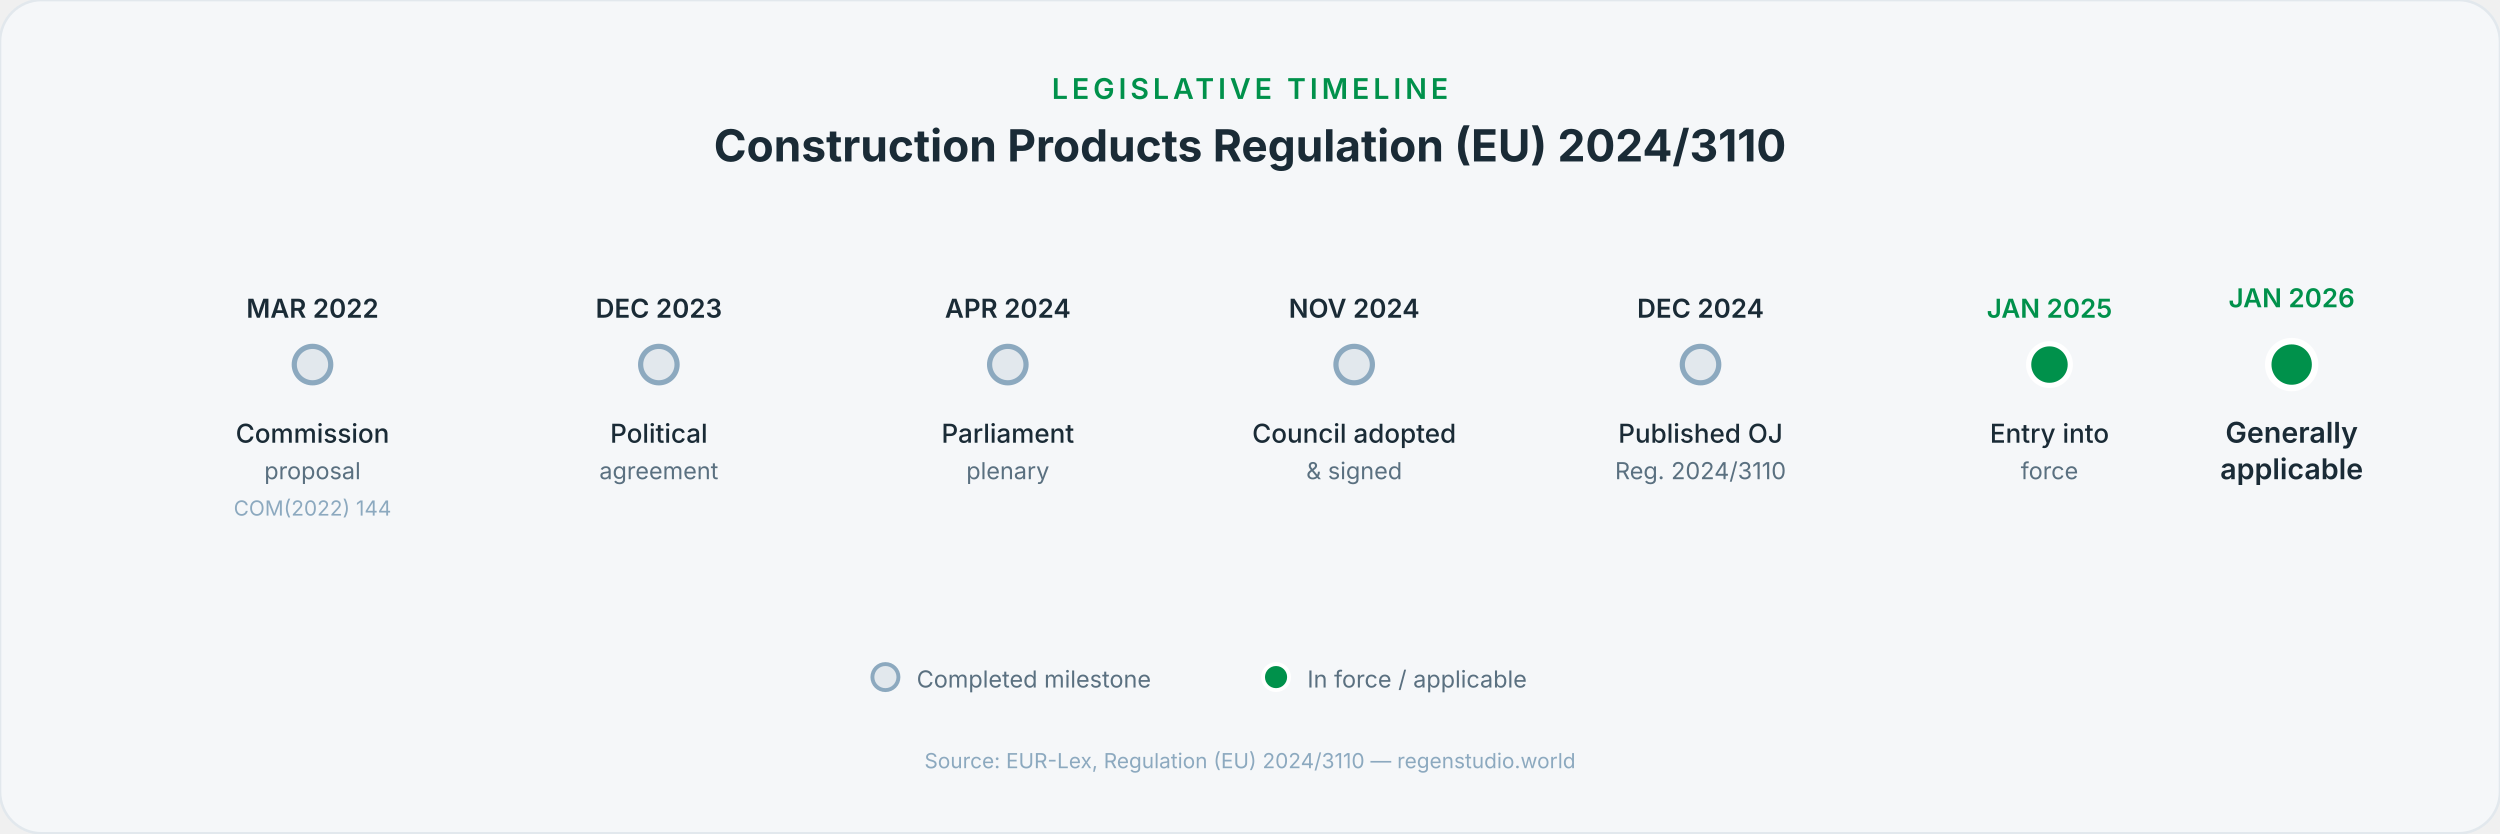
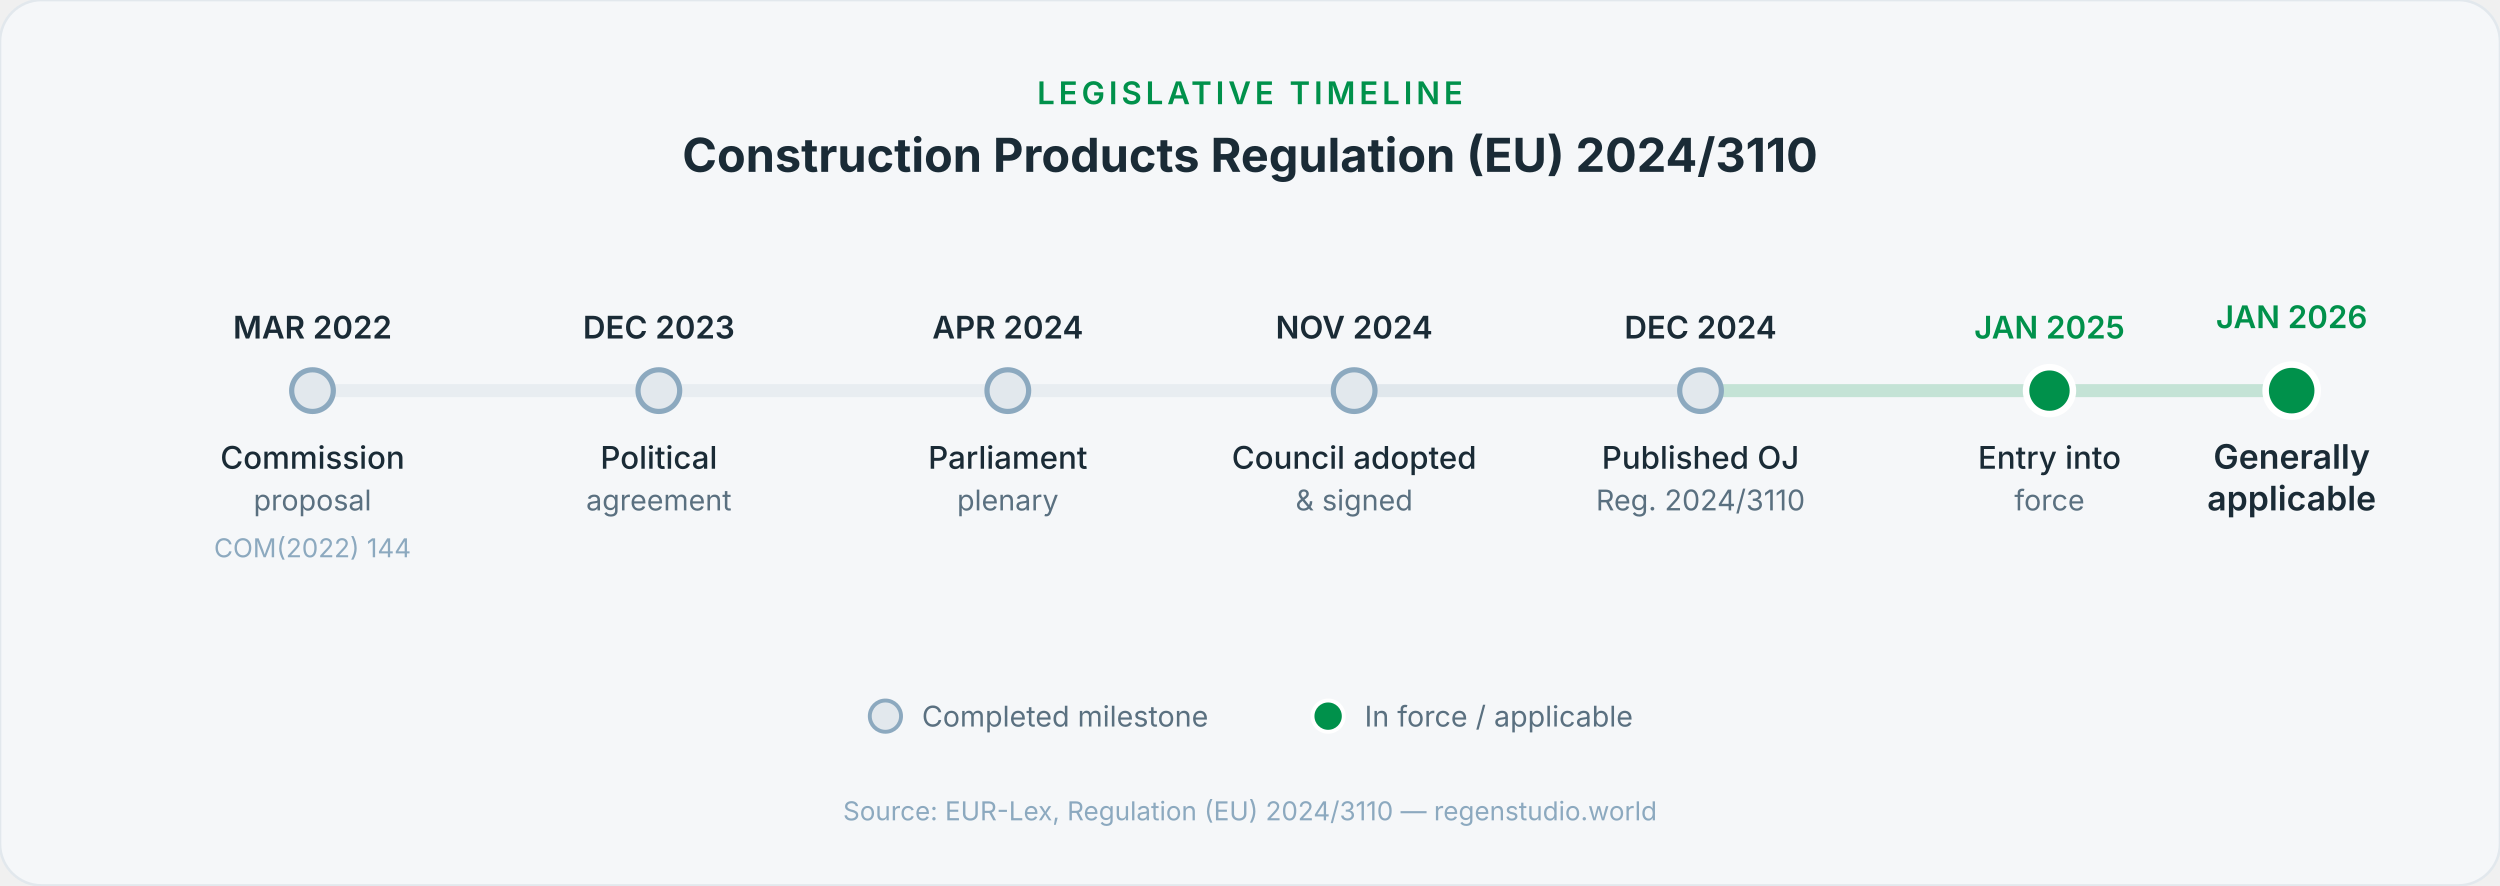
- <svg xmlns="http://www.w3.org/2000/svg" viewBox="0 0 960 320" font-family="'Inter', 'Segoe UI', system-ui, sans-serif">
+ <svg xmlns="http://www.w3.org/2000/svg" viewBox="0 0 960 340" font-family="'Inter', 'Segoe UI', system-ui, sans-serif">
  <defs>
    <linearGradient id="line-grad" x1="0" y1="0" x2="1" y2="0">
      <stop offset="0%" stop-color="#C8D6DE" />
      <stop offset="100%" stop-color="#00914B" />
    </linearGradient>
  </defs>
-   <rect width="960" height="320" rx="16" fill="#F5F7F9" stroke="#E2E8ED" stroke-width="1" />
-   <text x="480" y="38" text-anchor="middle" fill="#00914B" font-size="11" font-weight="600" letter-spacing="1.5">LEGISLATIVE TIMELINE</text>
-   <text x="480" y="62" text-anchor="middle" fill="#1A2B36" font-size="17" font-weight="700">Construction Products Regulation (EU) 2024/3110</text>
-   <line x1="80" y1="140" x2="880" y2="140" stroke="url(#line-grad)" stroke-width="3" stroke-linecap="round" />
-   <circle cx="120" cy="140" r="7" fill="#E2E8ED" stroke="#8CA9BF" stroke-width="2" />
-   <text x="120" y="122" text-anchor="middle" fill="#1A2B36" font-size="10" font-weight="600">MAR 2022</text>
-   <text x="120" y="170" text-anchor="middle" fill="#1A2B36" font-size="10" font-weight="500">Commission</text>
-   <text x="120" y="184" text-anchor="middle" fill="#5A7080" font-size="9">proposal</text>
-   <text x="120" y="198" text-anchor="middle" fill="#8CA9BF" font-size="8">COM(2022) 144</text>
-   <circle cx="253" cy="140" r="7" fill="#E2E8ED" stroke="#8CA9BF" stroke-width="2" />
-   <text x="253" y="122" text-anchor="middle" fill="#1A2B36" font-size="10" font-weight="600">DEC 2023</text>
-   <text x="253" y="170" text-anchor="middle" fill="#1A2B36" font-size="10" font-weight="500">Political</text>
-   <text x="253" y="184" text-anchor="middle" fill="#5A7080" font-size="9">agreement</text>
-   <circle cx="387" cy="140" r="7" fill="#E2E8ED" stroke="#8CA9BF" stroke-width="2" />
-   <text x="387" y="122" text-anchor="middle" fill="#1A2B36" font-size="10" font-weight="600">APR 2024</text>
-   <text x="387" y="170" text-anchor="middle" fill="#1A2B36" font-size="10" font-weight="500">Parliament</text>
-   <text x="387" y="184" text-anchor="middle" fill="#5A7080" font-size="9">plenary</text>
-   <circle cx="520" cy="140" r="7" fill="#E2E8ED" stroke="#8CA9BF" stroke-width="2" />
-   <text x="520" y="122" text-anchor="middle" fill="#1A2B36" font-size="10" font-weight="600">NOV 2024</text>
-   <text x="520" y="170" text-anchor="middle" fill="#1A2B36" font-size="10" font-weight="500">Council adopted</text>
-   <text x="520" y="184" text-anchor="middle" fill="#5A7080" font-size="9">&amp; signed</text>
-   <circle cx="653" cy="140" r="7" fill="#E2E8ED" stroke="#8CA9BF" stroke-width="2" />
-   <text x="653" y="122" text-anchor="middle" fill="#1A2B36" font-size="10" font-weight="600">DEC 2024</text>
-   <text x="653" y="170" text-anchor="middle" fill="#1A2B36" font-size="10" font-weight="500">Published OJ</text>
-   <text x="653" y="184" text-anchor="middle" fill="#5A7080" font-size="9">Reg. 2024/3110</text>
-   <circle cx="787" cy="140" r="8" fill="#00914B" stroke="#FFFFFF" stroke-width="2" />
-   <text x="787" y="122" text-anchor="middle" fill="#00914B" font-size="10" font-weight="600">JAN 2025</text>
-   <text x="787" y="170" text-anchor="middle" fill="#1A2B36" font-size="10" font-weight="500">Entry into</text>
-   <text x="787" y="184" text-anchor="middle" fill="#5A7080" font-size="9">force</text>
-   <circle cx="880" cy="140" r="9" fill="#00914B" stroke="#FFFFFF" stroke-width="2.5" />
-   <text x="880" y="118" text-anchor="middle" fill="#00914B" font-size="10" font-weight="600">JAN 2026</text>
-   <text x="880" y="170" text-anchor="middle" fill="#1A2B36" font-size="11" font-weight="600">Generally</text>
-   <text x="880" y="184" text-anchor="middle" fill="#1A2B36" font-size="11" font-weight="600">applicable</text>
-   <circle cx="340" cy="260" r="5" fill="#E2E8ED" stroke="#8CA9BF" stroke-width="1.5" />
-   <text x="352" y="264" fill="#5A7080" font-size="9">Completed milestone</text>
-   <circle cx="490" cy="260" r="5" fill="#00914B" stroke="#FFFFFF" stroke-width="1.5" />
-   <text x="502" y="264" fill="#5A7080" font-size="9">In force / applicable</text>
-   <text x="480" y="295" text-anchor="middle" fill="#8CA9BF" font-size="8">Source: EUR-Lex, Regulation (EU) 2024/3110 — regenstudio.world</text>
+   <rect width="960" height="340" rx="16" fill="#F5F7F9" stroke="#E2E8ED" stroke-width="1" />
+   <text x="480" y="40" text-anchor="middle" fill="#00914B" font-size="12" font-weight="600" letter-spacing="1.5">LEGISLATIVE TIMELINE</text>
+   <text x="480" y="66" text-anchor="middle" fill="#1A2B36" font-size="18" font-weight="700">Construction Products Regulation (EU) 2024/3110</text>
+   <line x1="80" y1="150" x2="880" y2="150" stroke="url(#line-grad)" stroke-width="3" stroke-linecap="round" />
+   <line x1="120" y1="150" x2="253" y2="150" stroke="#C8D6DE" stroke-width="5" opacity="0.3" />
+   <line x1="253" y1="150" x2="387" y2="150" stroke="#C8D6DE" stroke-width="5" opacity="0.3" />
+   <line x1="387" y1="150" x2="520" y2="150" stroke="#C8D6DE" stroke-width="5" opacity="0.3" />
+   <line x1="520" y1="150" x2="653" y2="150" stroke="#B0C4CE" stroke-width="5" opacity="0.3" />
+   <line x1="653" y1="150" x2="787" y2="150" stroke="#00914B" stroke-width="5" opacity="0.2" />
+   <line x1="787" y1="150" x2="880" y2="150" stroke="#00914B" stroke-width="5" opacity="0.2" />
+   <circle cx="120" cy="150" r="8" fill="#E2E8ED" stroke="#8CA9BF" stroke-width="2" />
+   <text x="120" y="130" text-anchor="middle" fill="#1A2B36" font-size="12" font-weight="600">MAR 2022</text>
+   <text x="120" y="180" text-anchor="middle" fill="#1A2B36" font-size="12" font-weight="500">Commission</text>
+   <text x="120" y="196" text-anchor="middle" fill="#5A7080" font-size="11">proposal</text>
+   <text x="120" y="214" text-anchor="middle" fill="#8CA9BF" font-size="10">COM(2022) 144</text>
+   <circle cx="253" cy="150" r="8" fill="#E2E8ED" stroke="#8CA9BF" stroke-width="2" />
+   <text x="253" y="130" text-anchor="middle" fill="#1A2B36" font-size="12" font-weight="600">DEC 2023</text>
+   <text x="253" y="180" text-anchor="middle" fill="#1A2B36" font-size="12" font-weight="500">Political</text>
+   <text x="253" y="196" text-anchor="middle" fill="#5A7080" font-size="11">agreement</text>
+   <circle cx="387" cy="150" r="8" fill="#E2E8ED" stroke="#8CA9BF" stroke-width="2" />
+   <text x="387" y="130" text-anchor="middle" fill="#1A2B36" font-size="12" font-weight="600">APR 2024</text>
+   <text x="387" y="180" text-anchor="middle" fill="#1A2B36" font-size="12" font-weight="500">Parliament</text>
+   <text x="387" y="196" text-anchor="middle" fill="#5A7080" font-size="11">plenary</text>
+   <circle cx="520" cy="150" r="8" fill="#E2E8ED" stroke="#8CA9BF" stroke-width="2" />
+   <text x="520" y="130" text-anchor="middle" fill="#1A2B36" font-size="12" font-weight="600">NOV 2024</text>
+   <text x="520" y="180" text-anchor="middle" fill="#1A2B36" font-size="12" font-weight="500">Council adopted</text>
+   <text x="520" y="196" text-anchor="middle" fill="#5A7080" font-size="11">&amp; signed</text>
+   <circle cx="653" cy="150" r="8" fill="#E2E8ED" stroke="#8CA9BF" stroke-width="2" />
+   <text x="653" y="130" text-anchor="middle" fill="#1A2B36" font-size="12" font-weight="600">DEC 2024</text>
+   <text x="653" y="180" text-anchor="middle" fill="#1A2B36" font-size="12" font-weight="500">Published OJ</text>
+   <text x="653" y="196" text-anchor="middle" fill="#5A7080" font-size="11">Reg. 2024/3110</text>
+   <circle cx="787" cy="150" r="9" fill="#00914B" stroke="#FFFFFF" stroke-width="2.5" />
+   <text x="787" y="130" text-anchor="middle" fill="#00914B" font-size="12" font-weight="600">JAN 2025</text>
+   <text x="787" y="180" text-anchor="middle" fill="#1A2B36" font-size="12" font-weight="500">Entry into</text>
+   <text x="787" y="196" text-anchor="middle" fill="#5A7080" font-size="11">force</text>
+   <circle cx="880" cy="150" r="10" fill="#00914B" stroke="#FFFFFF" stroke-width="2.5" />
+   <text x="880" y="126" text-anchor="middle" fill="#00914B" font-size="12" font-weight="600">JAN 2026</text>
+   <text x="880" y="180" text-anchor="middle" fill="#1A2B36" font-size="13" font-weight="600">Generally</text>
+   <text x="880" y="196" text-anchor="middle" fill="#1A2B36" font-size="13" font-weight="600">applicable</text>
+   <circle cx="340" cy="275" r="6" fill="#E2E8ED" stroke="#8CA9BF" stroke-width="1.5" />
+   <text x="354" y="279" fill="#5A7080" font-size="11">Completed milestone</text>
+   <circle cx="510" cy="275" r="6" fill="#00914B" stroke="#FFFFFF" stroke-width="1.5" />
+   <text x="524" y="279" fill="#5A7080" font-size="11">In force / applicable</text>
+   <text x="480" y="315" text-anchor="middle" fill="#8CA9BF" font-size="10">Source: EUR-Lex, Regulation (EU) 2024/3110 — regenstudio.world</text>
</svg>
